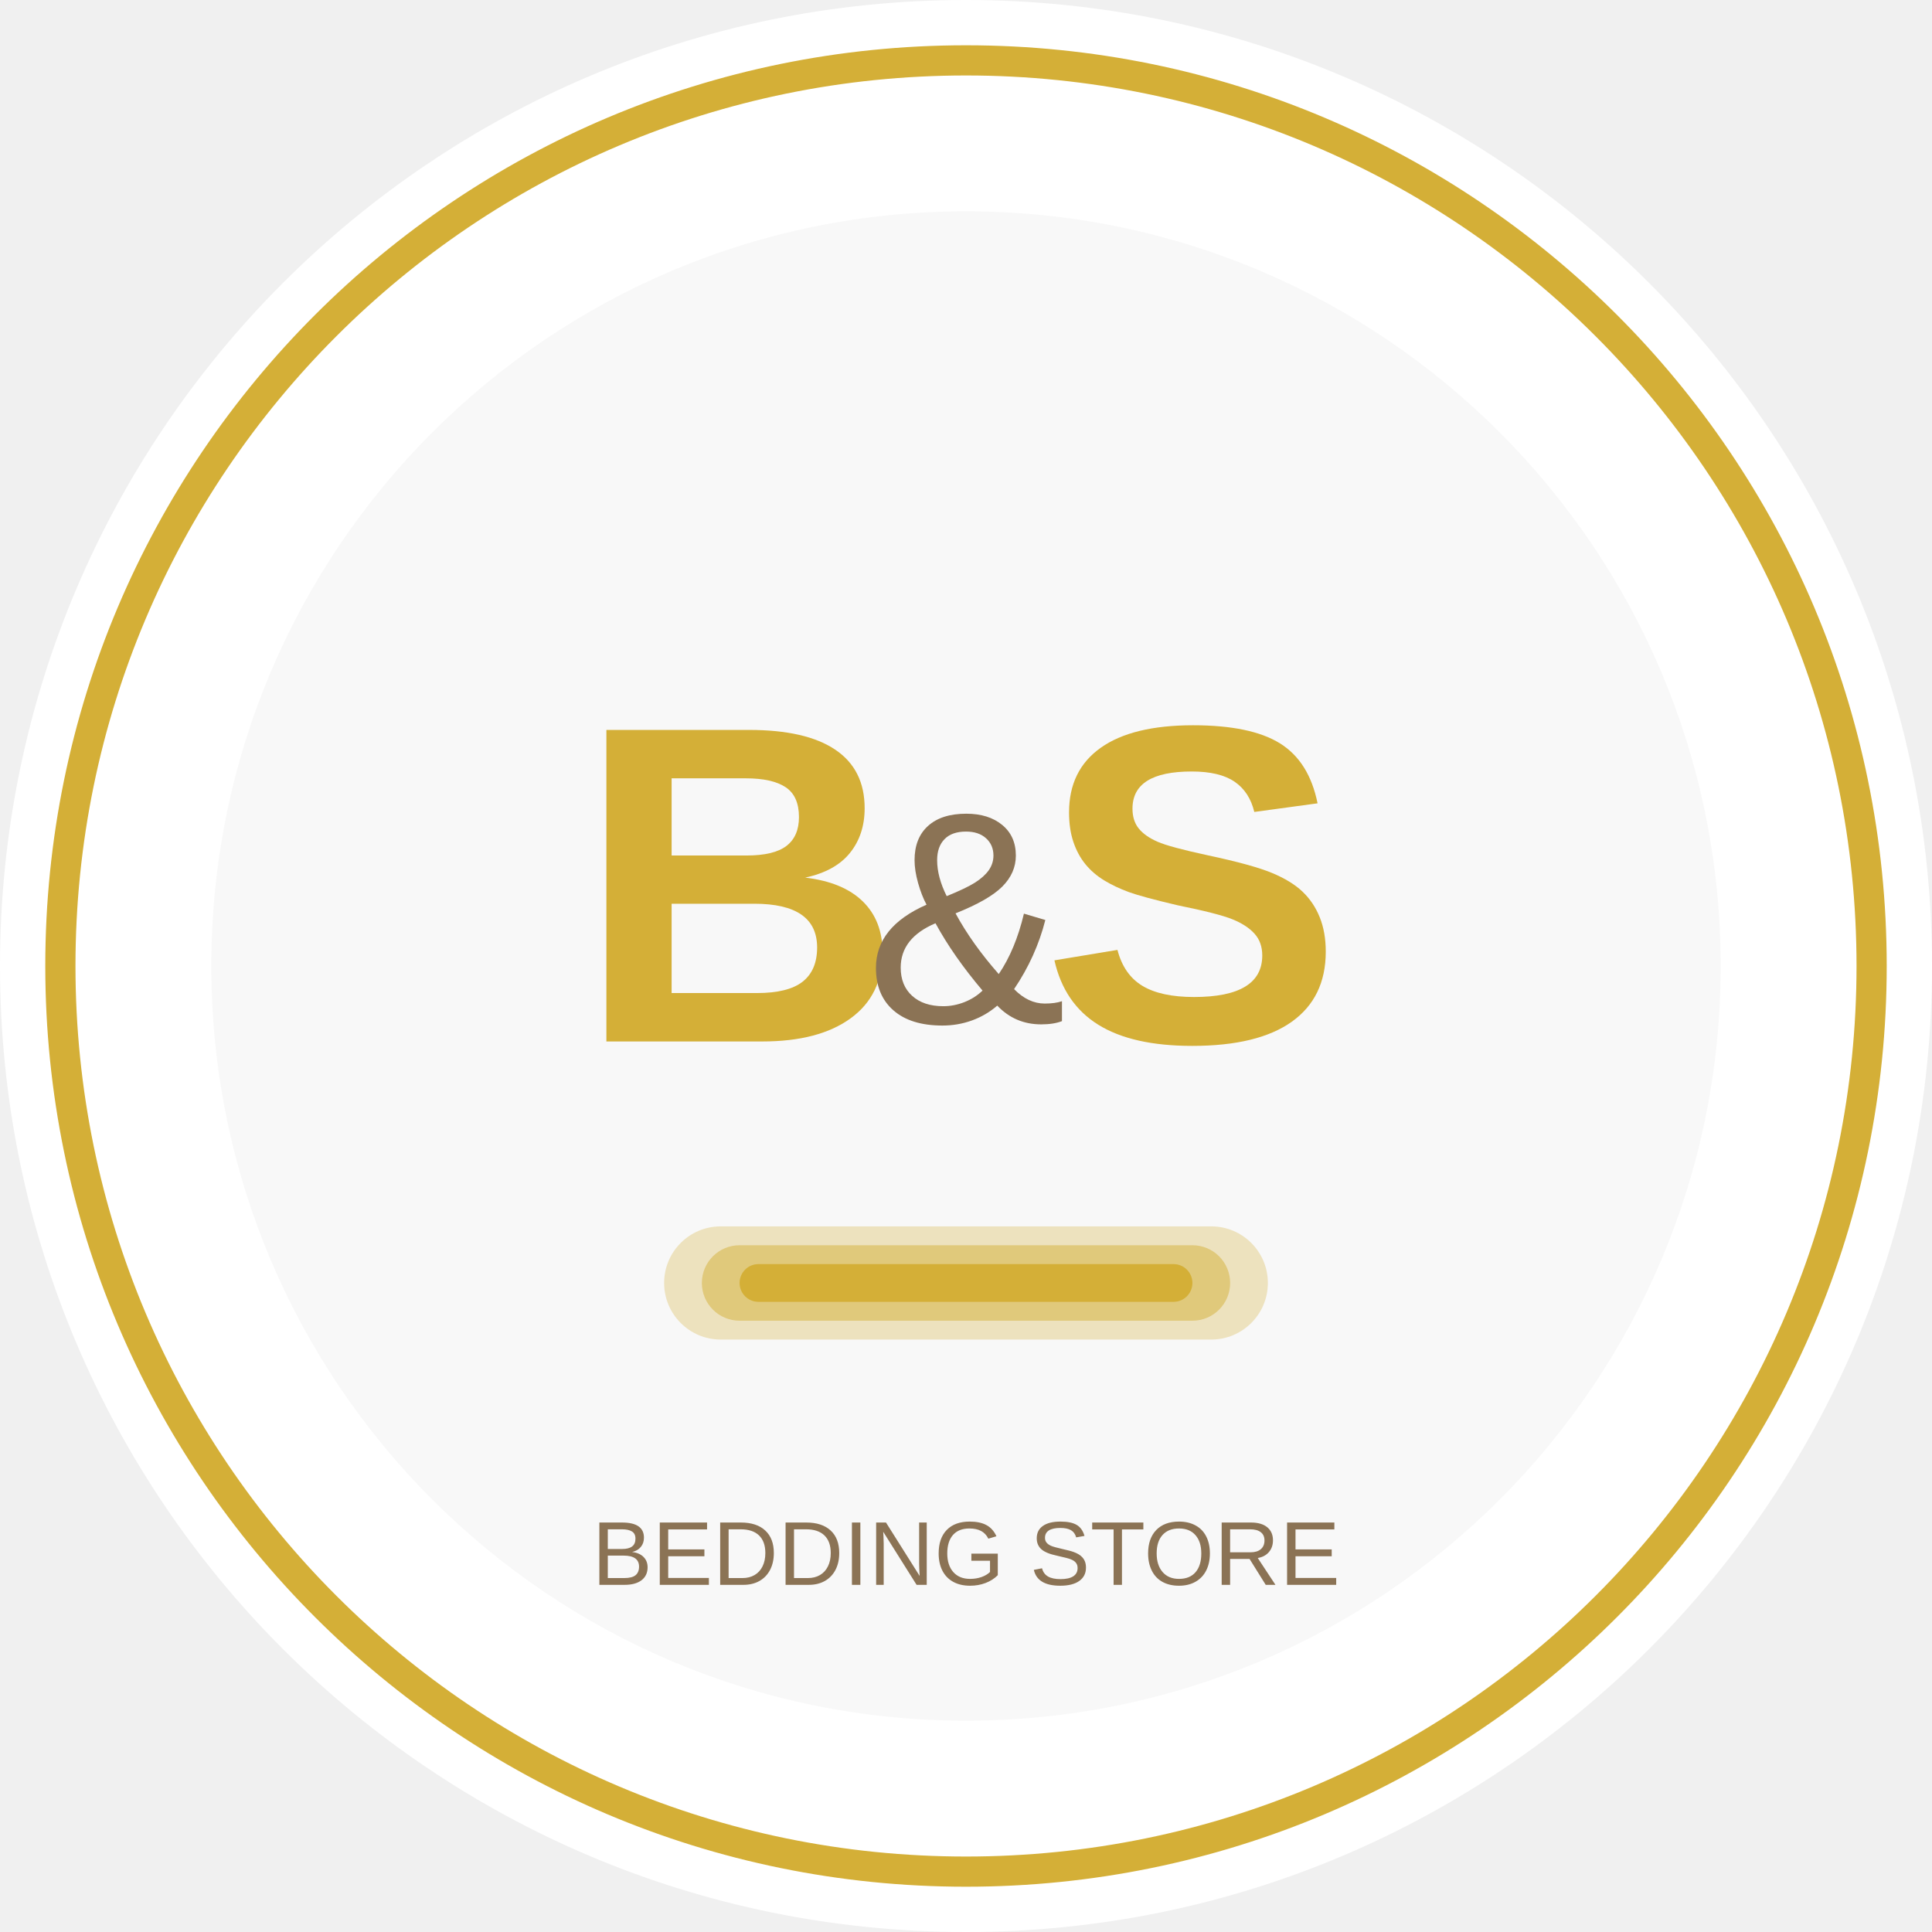
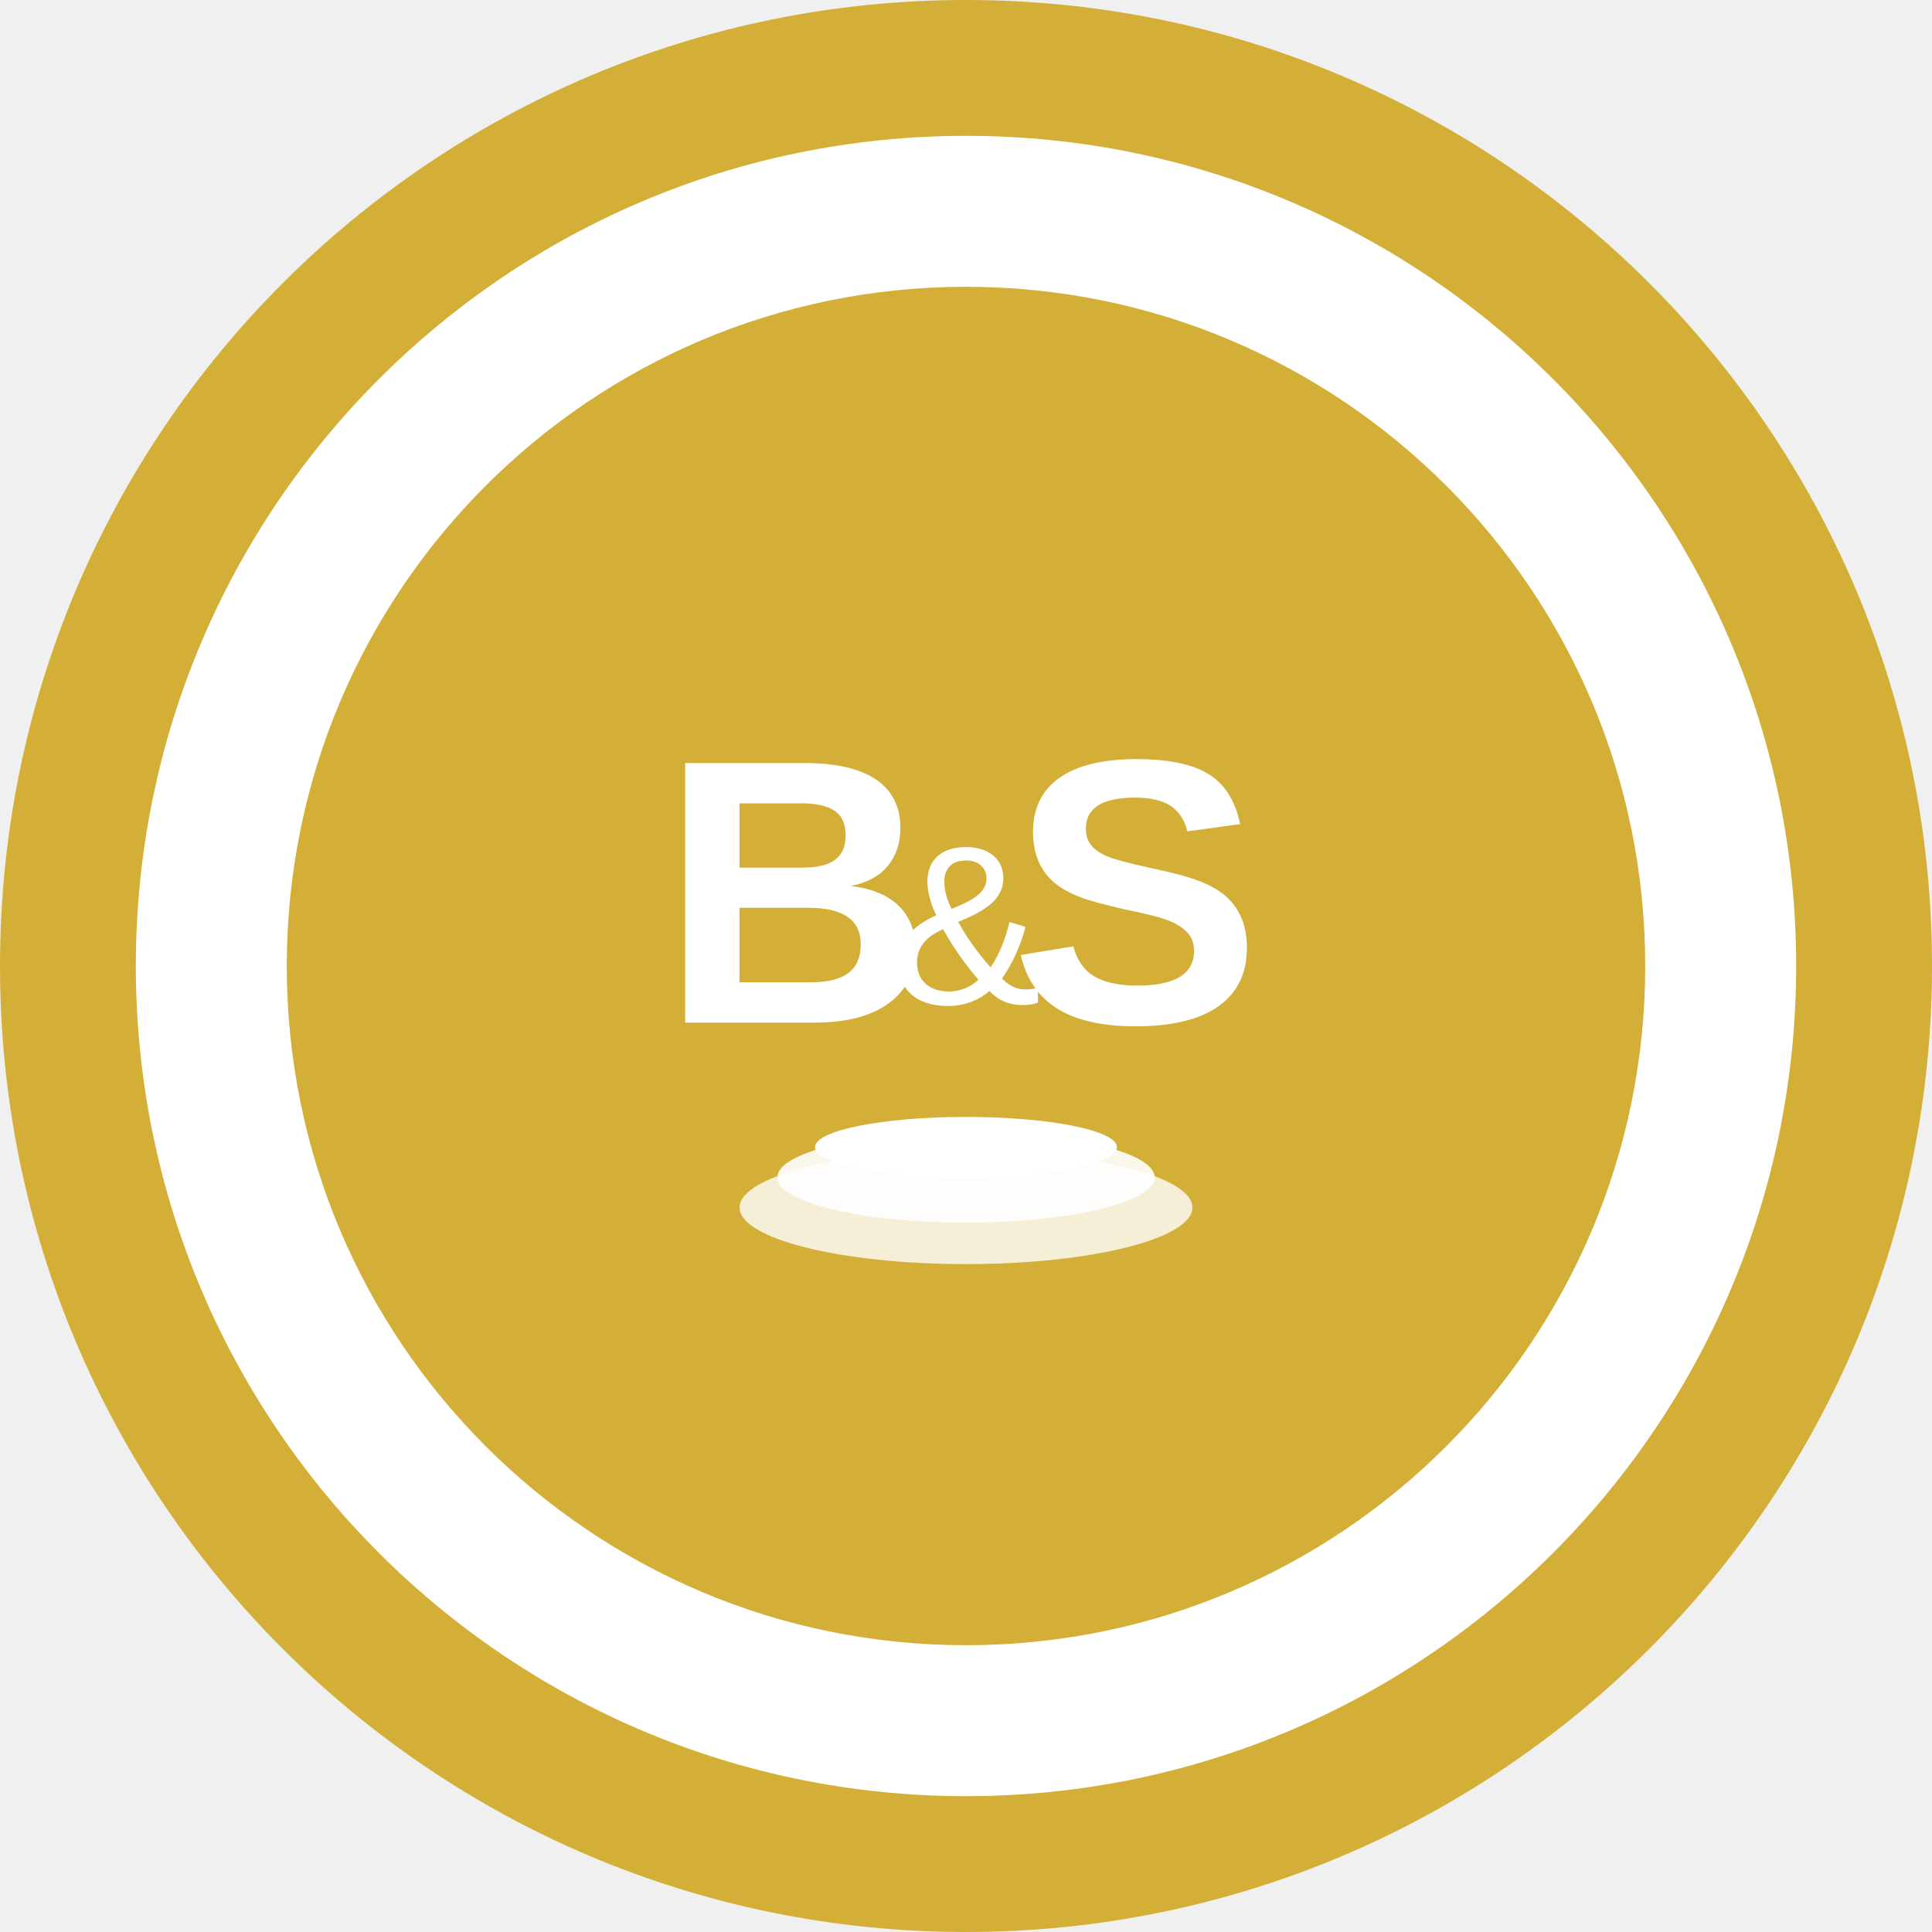
<svg xmlns="http://www.w3.org/2000/svg" width="512" height="512" viewBox="0 0 512 512">
-   <circle cx="256" cy="256" r="256" fill="#ffffff" />
-   <circle cx="256" cy="256" r="240" fill="none" stroke="#d4af37" stroke-width="8" />
-   <circle cx="256" cy="256" r="200" fill="#f8f8f8" />
+   <circle cx="256" cy="256" r="256" fill="#d4af37" />
+   <circle cx="256" cy="256" r="220" fill="#ffffff" />
+   <circle cx="256" cy="256" r="180" fill="#d4af37" />
  <g transform="translate(256, 256)">
-     <text x="-60" y="20" font-family="Arial, sans-serif" font-size="120" font-weight="bold" fill="#d4af37" text-anchor="middle">B</text>
-     <text x="0" y="15" font-family="Arial, sans-serif" font-size="80" font-weight="normal" fill="#8b7355" text-anchor="middle">&amp;</text>
-     <text x="60" y="20" font-family="Arial, sans-serif" font-size="120" font-weight="bold" fill="#d4af37" text-anchor="middle">S</text>
+     <text x="-45" y="15" font-family="Arial, sans-serif" font-size="100" font-weight="bold" fill="#ffffff" text-anchor="middle">B</text>
+     <text x="0" y="10" font-family="Arial, sans-serif" font-size="60" font-weight="normal" fill="#ffffff" text-anchor="middle">&amp;</text>
+     <text x="45" y="15" font-family="Arial, sans-serif" font-size="100" font-weight="bold" fill="#ffffff" text-anchor="middle">S</text>
  </g>
-   <g transform="translate(256, 340)">
-     <rect x="-80" y="-15" width="160" height="30" rx="15" fill="#d4af37" opacity="0.3" />
-     <rect x="-70" y="-10" width="140" height="20" rx="10" fill="#d4af37" opacity="0.5" />
-     <rect x="-60" y="-5" width="120" height="10" rx="5" fill="#d4af37" />
+   <g transform="translate(256, 320)">
+     <ellipse cx="0" cy="0" rx="60" ry="15" fill="#ffffff" opacity="0.8" />
+     <ellipse cx="0" cy="-8" rx="50" ry="12" fill="#ffffff" opacity="0.9" />
+     <ellipse cx="0" cy="-16" rx="40" ry="8" fill="#ffffff" />
  </g>
-   <text x="256" y="420" font-family="Arial, sans-serif" font-size="24" font-weight="normal" fill="#8b7355" text-anchor="middle">BEDDING STORE</text>
</svg>
